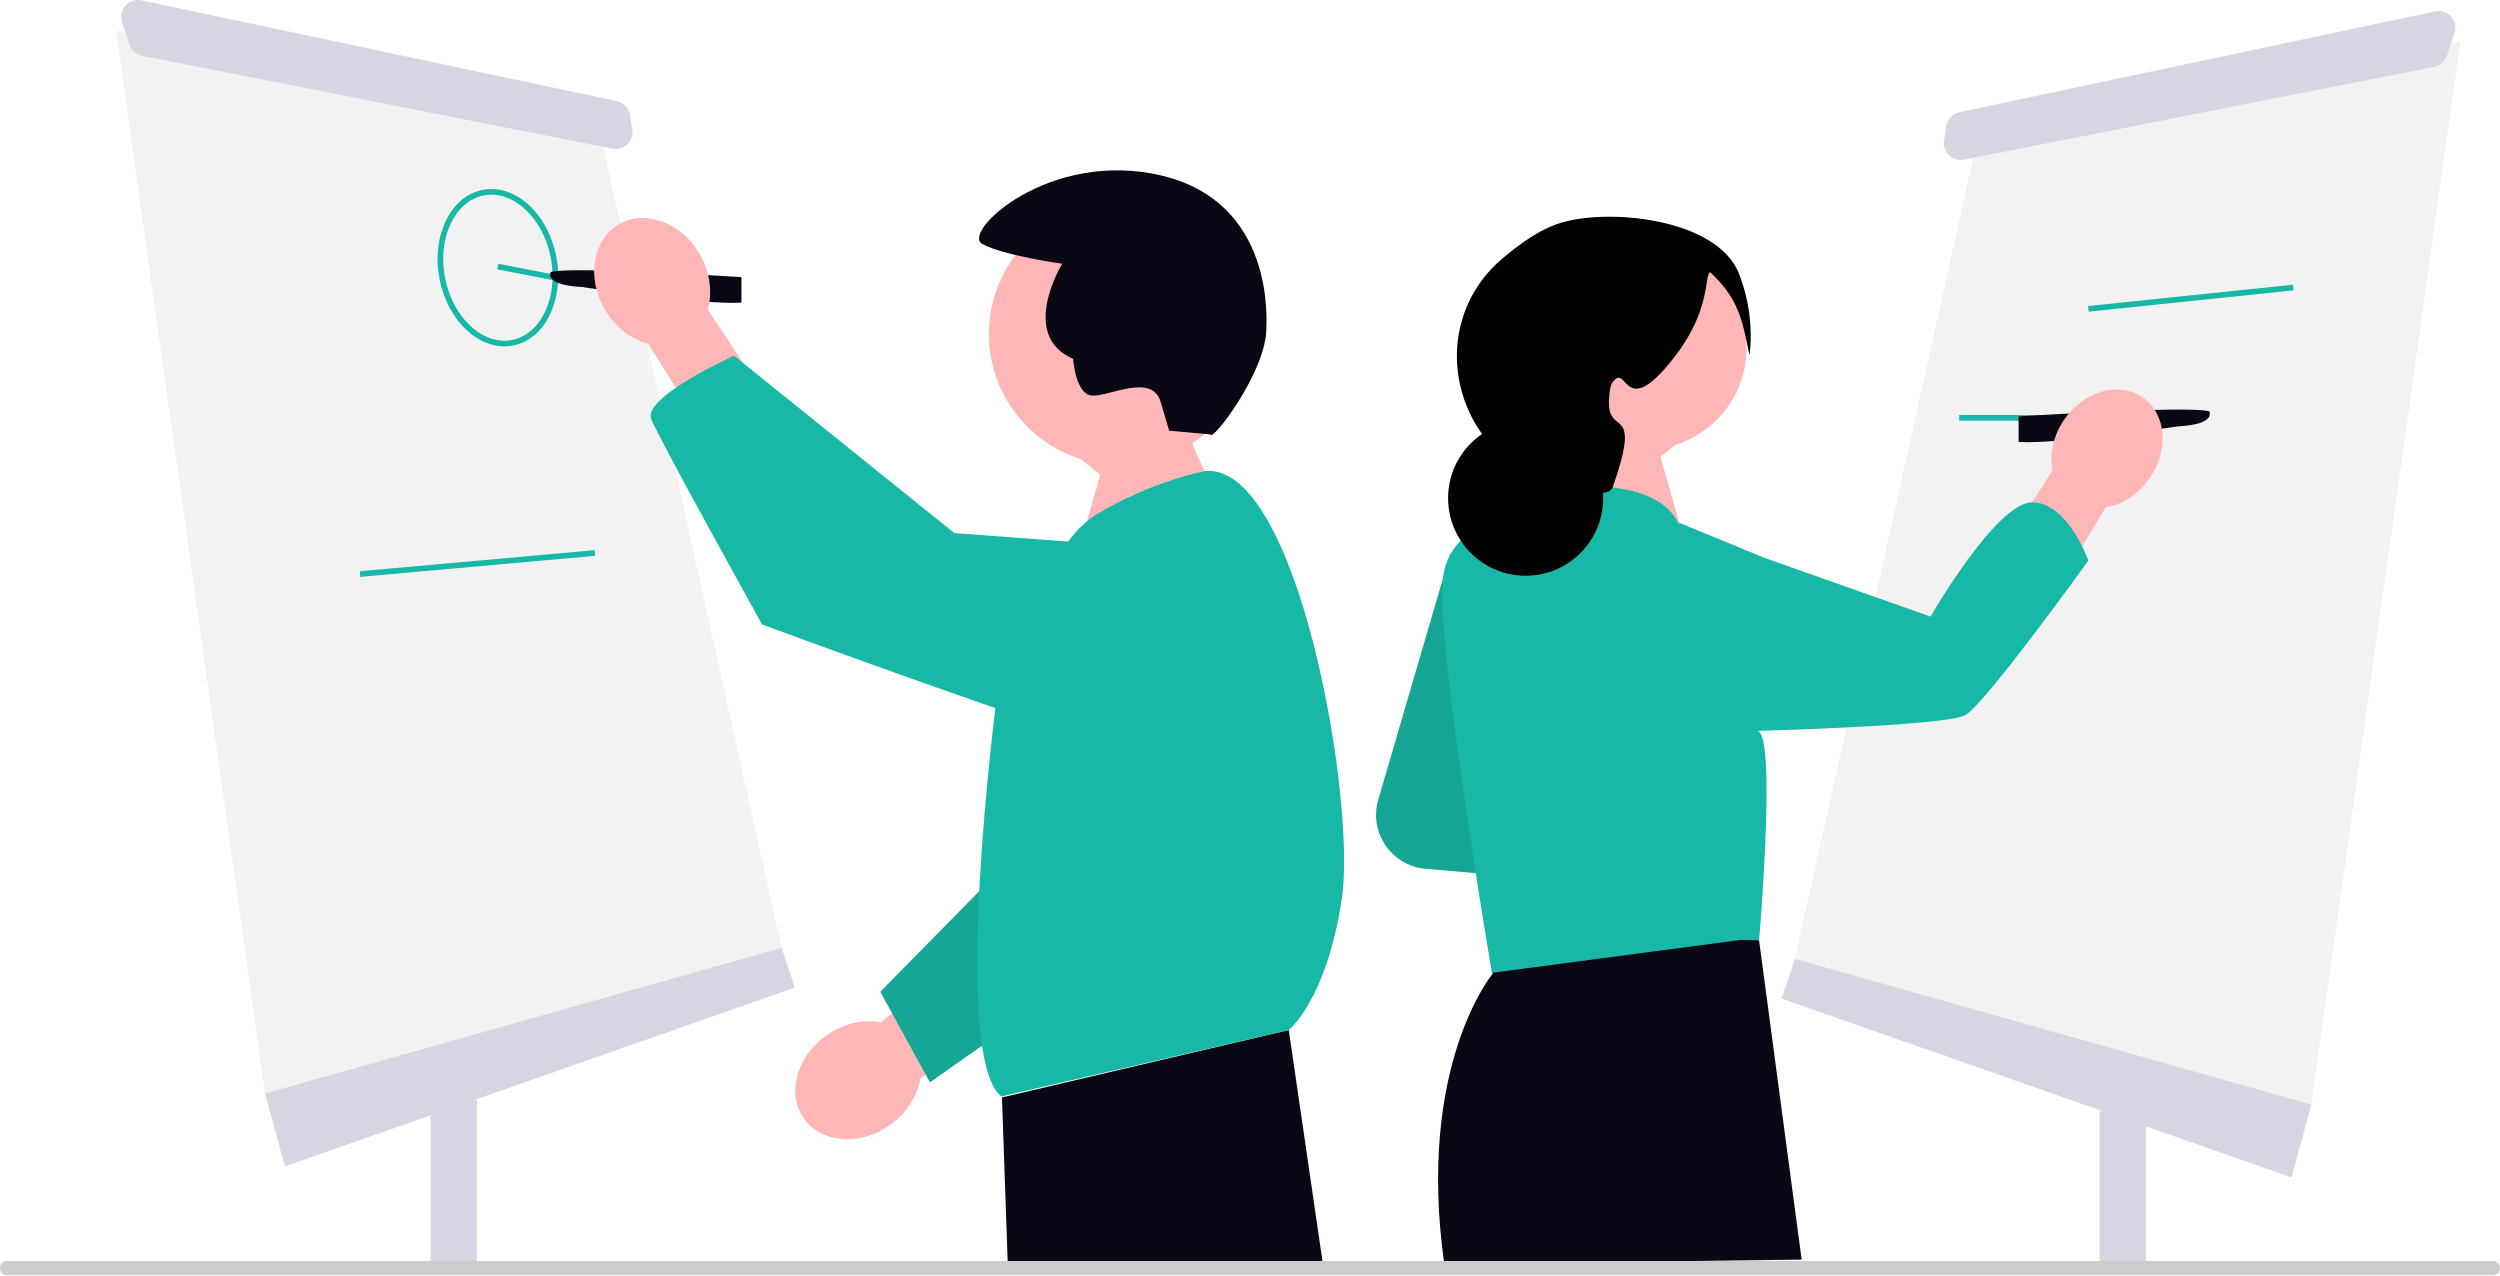
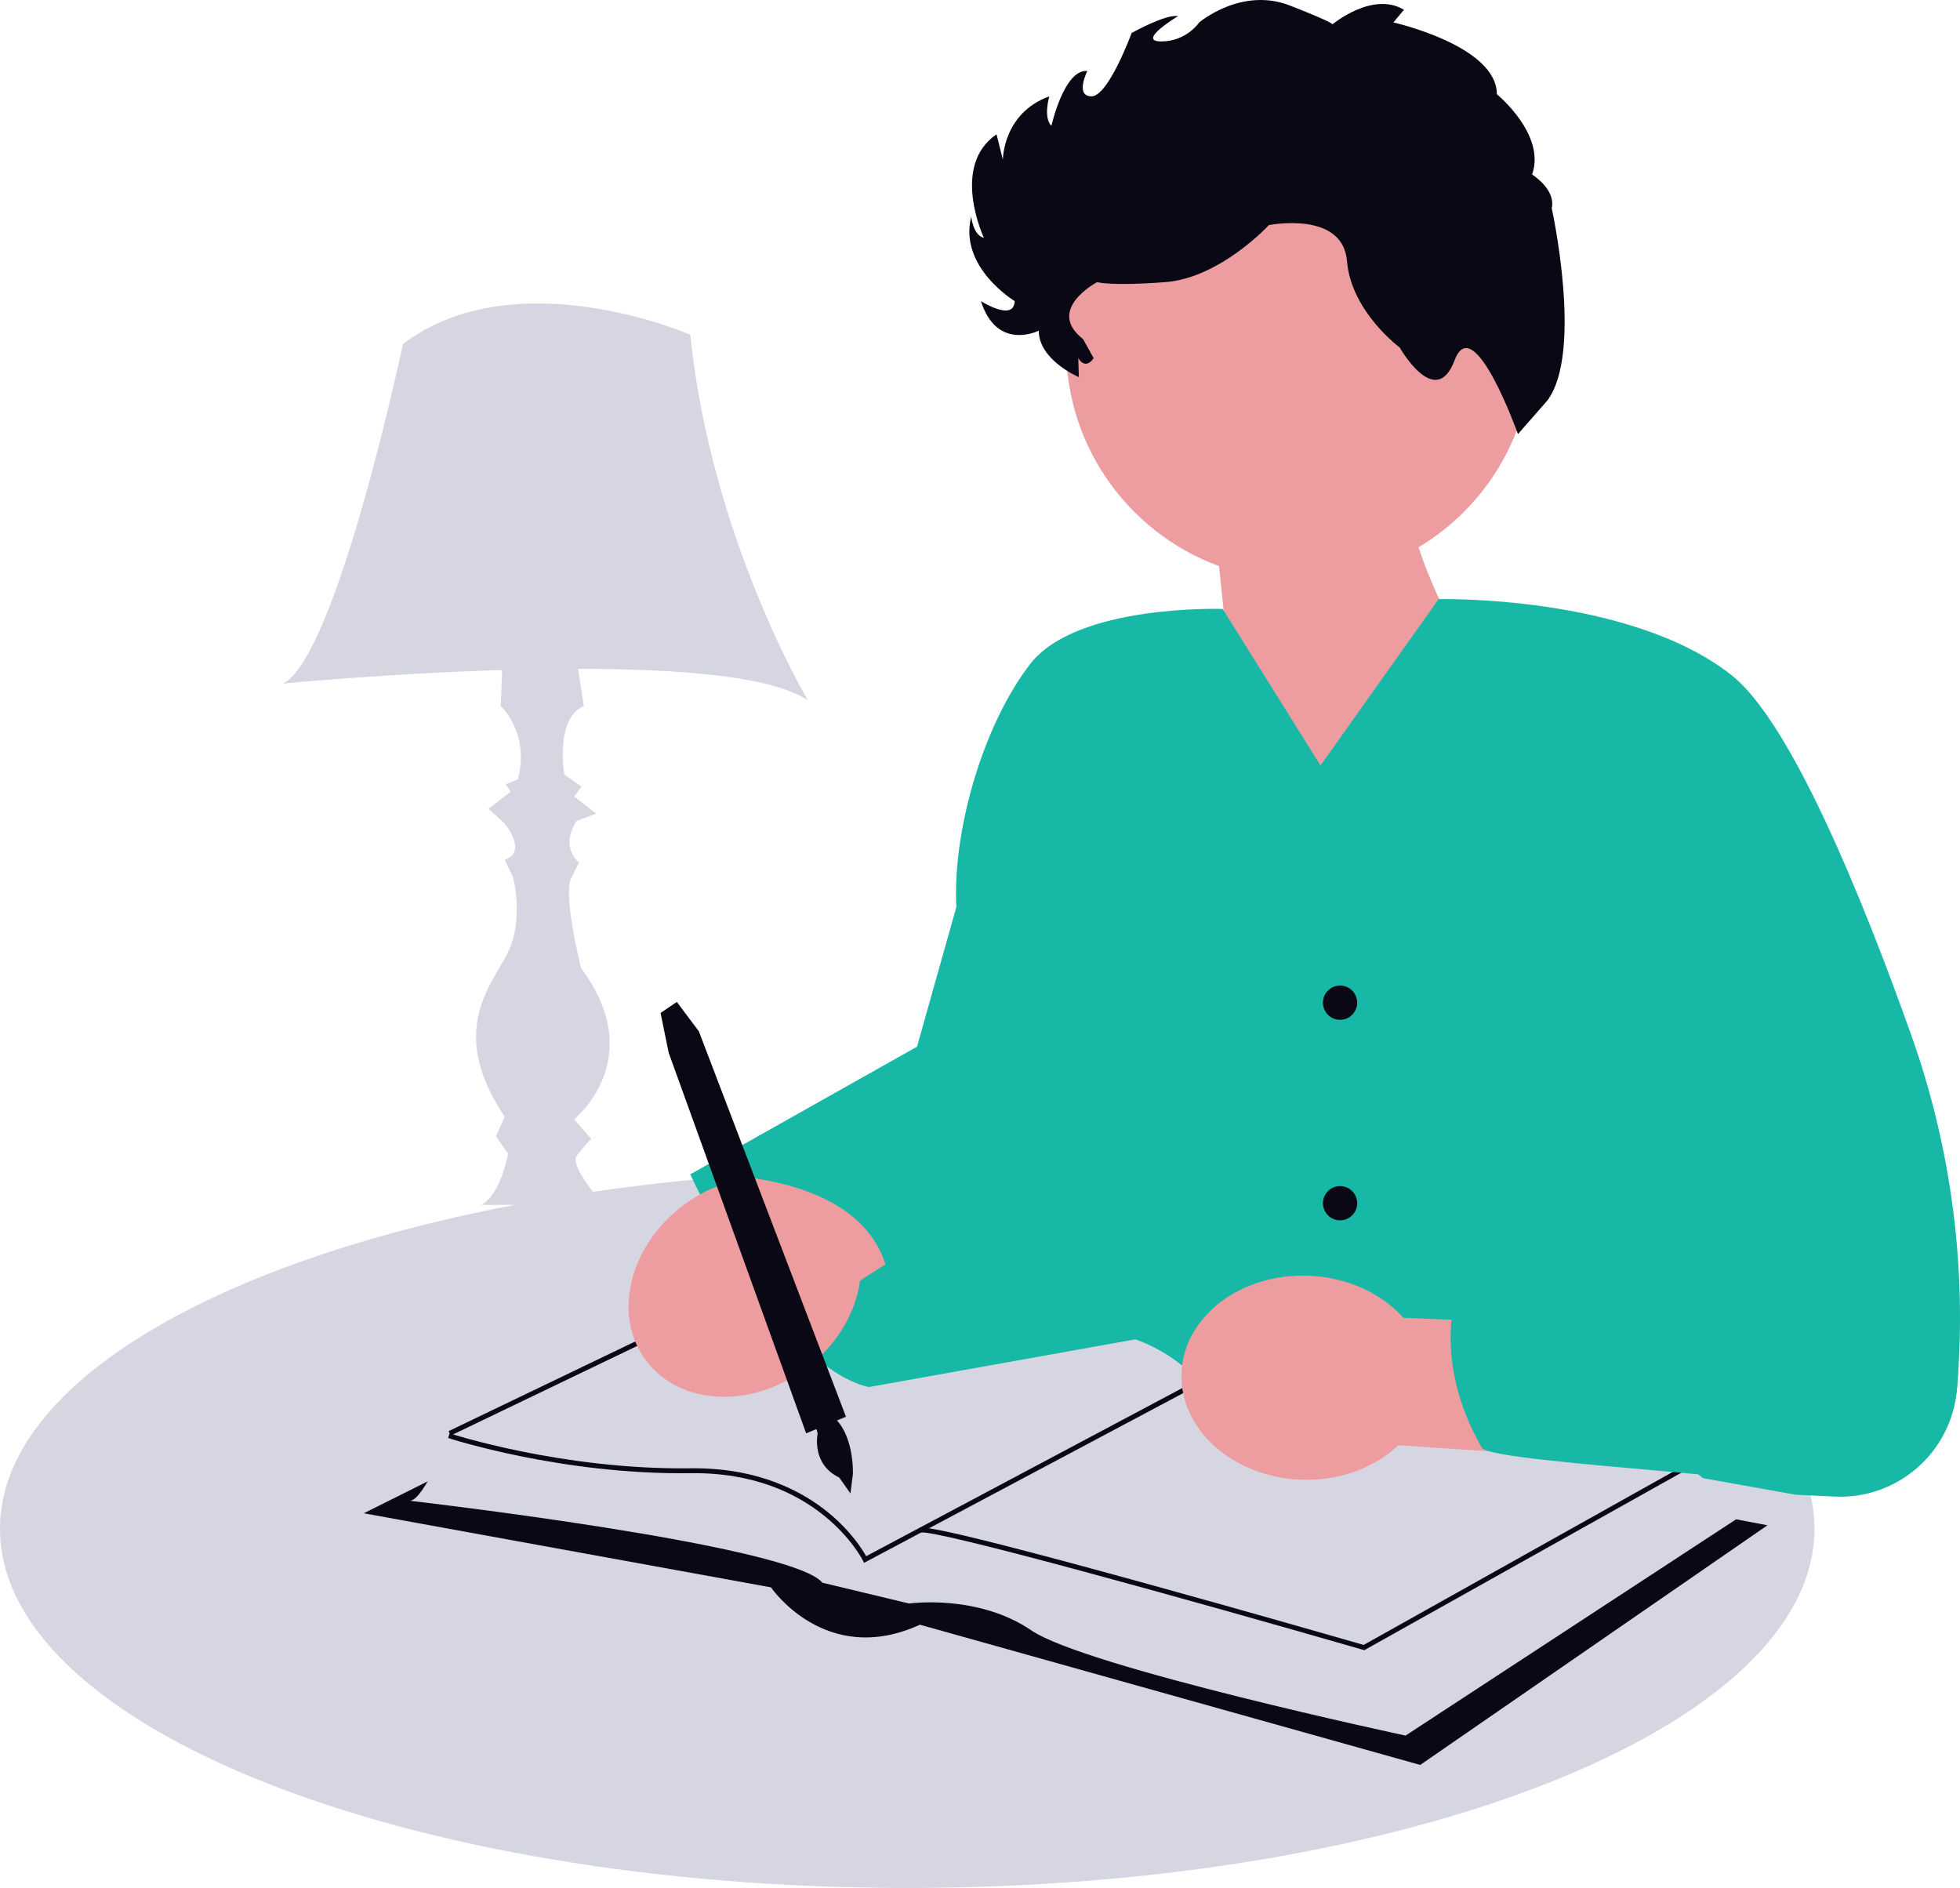
- <svg xmlns="http://www.w3.org/2000/svg" width="1158.891" height="591.138" viewBox="0 0 1158.891 591.138" role="img" artist="Katerina Limpitsouni" source="https://undraw.co/">
-   <rect x="973.228" y="515.098" width="21.487" height="71.079" fill="#d6d6e3" />
-   <polygon points="850.443 432.219 832.026 444.497 825.886 462.915 1062.247 545.795 1071.456 512.029 850.443 432.219" fill="#d6d6e3" />
-   <polygon points="916.44 65.398 832.026 444.497 1071.456 512.029 1140.523 19.354 916.44 65.398" fill="#f2f2f2" />
-   <path d="M1128.406,30.975l-218.004,43.027c-5.282,1.043-10.002-3.466-9.201-8.791l1.016-6.755c.483-3.209,2.907-5.782,6.081-6.454l220.469-46.714c5.883-1.247,10.896,4.367,8.994,10.072l-3.481,10.442c-.885,2.656-3.129,4.631-5.875,5.173Z" fill="#d6d6e3" />
-   <rect x="962.772" y="137.825" width="2.625" height="111.829" transform="translate(769.1851 1157.59) rotate(-89.93103)" fill="#17B8A6" />
-   <rect x="967.811" y="136.907" width="95.516" height="2.627" transform="translate(-8.85049 105.8179) rotate(-5.93875)" fill="#17B8A6" />
-   <path d="M672.367,256.307l-33.464,114.392c-4.444,15.19,6.119,30.649,21.886,32.029l36.517,3.196-24.939-149.618Z" fill="#17B8A6" />
-   <path d="M672.367,256.307l-33.464,114.392c-4.444,15.19,6.119,30.649,21.886,32.029l36.517,3.196-24.939-149.618Z" opacity=".1" />
-   <path d="M935.737,204.871v-11.826s79.763-5.144,88.388-2.36c0,0,3.536,5.991-14.398,6.947,0,0-55.808,8.401-73.99,7.239Z" fill="#090814" />
-   <path d="M976.103,235.204l-44.762,74.028-21.076-26.702,41.19-64.489c-1.463-7.503.309-16.211,5.545-23.732,9.162-13.159,25.418-17.679,36.308-10.096,10.89,7.583,12.291,24.397,3.128,37.556-5.237,7.521-12.789,12.204-20.334,13.434Z" fill="#ffb6b6" />
-   <path d="M697.038,414.662l-5.375,18.282.182,18.537s-35.355,42.523-22.33,134.499l165.657-2.077-19.733-148.001-118.401-21.24Z" fill="#090814" />
-   <path d="M715.684,161.324c0-25.945,21.033-46.978,46.978-46.978,25.945,0,46.978,21.033,46.978,46.978,0,21.042-13.835,38.85-32.903,44.831l-7.004,5.643,12.574,44.01-14.652,10.365-46.297-38.581s10.002-12.739,15.365-27.104c-12.677-8.413-21.039-22.809-21.039-39.164Z" fill="#ffb6b6" />
-   <path d="M942.14,232.854c-16.586-.253-47.246,52.974-47.246,52.974l-25.186-8.907-51.799-18.338-39.699-16.339.175,1.2c-.156-.376-.326-.756-.513-1.14-4.173-8.6-16.297-18.718-50.715-16.712l-16.207,12.792-2.204,1.752s-10.226-.885-20.416,3.18c-7.372,2.963-14.743,8.492-18.23,18.826-1.807,5.33-1.807,16.351-.723,30.353,3.921,50.697,22.193,158.472,22.193,158.472l115.354-15.27,8.51.199s1.012-11.617,1.915-26.83c.56-8.925,1.066-19.061,1.355-28.818.199-7.155.253-14.093.126-20.199-.018-.38-.018-.759-.036-1.139-.343-11.147-1.463-19.223-3.866-20.109,0,0,7.462-.199,18.23-.596,26.017-.976,71.366-3.162,77.834-6.685,9.142-4.969,57.075-71.655,57.075-71.655,0,0-9.323-26.74-25.927-27.011Z" fill="#17B8A6" />
-   <path d="M811.028,164.792c-3.549-17.361-5.251-26.255-18.15-38.536-3.062.433.808,16.308-16.067,38.422-24.531,32.146-22.086,2.672-29.34,12.574-1.575,2.15-1.915,9.906-1.397,12.574,2.045,10.544,14.147.248,1.397,36.326-1.897,2.806-4.133,2.124-6.986,2.096-.221-.002,1.226-.278-4.191-1.397-2.586-.534-6.205-1.165-10.544-1.896-50.403-8.491-68.2-72.089-29.242-105.177,8.864-7.528,17.563-13.234,25.115-15.877,22.748-7.963,74.577-2.787,84.528,23.053,4.747,12.326,6.332,24.956,4.877,37.837Z" fill="#010102" />
-   <circle cx="707.219" cy="230.933" r="35.948" fill="#010102" />
-   <rect x="199.603" y="509.987" width="21.487" height="77.643" transform="translate(420.6937 1097.616) rotate(-180)" fill="#d6d6e3" />
-   <polygon points="343.876 427.107 362.293 439.385 368.433 457.803 132.071 540.683 122.863 506.917 343.876 427.107" fill="#d6d6e3" />
-   <polygon points="277.879 60.287 362.293 439.385 122.863 506.917 53.796 14.242 277.879 60.287" fill="#f2f2f2" />
-   <path d="M65.913,25.863l218.004,43.027c5.282,1.043,10.002-3.466,9.201-8.791l-1.016-6.755c-.483-3.209-2.907-5.782-6.081-6.454L65.552.175c-5.883-1.247-10.896,4.367-8.994,10.072l3.481,10.442c.885,2.656,3.129,4.631,5.875,5.173Z" fill="#d6d6e3" />
-   <path d="M233.79,160.564c-5.989,0-11.992-2.523-17.259-7.326-6.362-5.801-10.901-14.263-12.779-23.828-3.906-19.887,5.051-38.45,19.967-41.38,7.301-1.433,14.885,1.026,21.356,6.928,6.362,5.801,10.901,14.263,12.779,23.828,3.906,19.887-5.051,38.45-19.967,41.38-1.359.267-2.727.399-4.097.399ZM227.799,90.259c-1.197,0-2.39.114-3.574.347-13.496,2.651-21.523,19.831-17.896,38.299,1.77,9.015,6.022,16.968,11.972,22.393,5.841,5.327,12.614,7.566,19.08,6.291,13.496-2.651,21.523-19.831,17.896-38.299h0c-1.77-9.015-6.022-16.968-11.972-22.393-4.771-4.351-10.167-6.638-15.506-6.638Z" fill="#17B8A6" />
-   <rect x="243.555" y="111.973" width="2.625" height="28.66" transform="translate(74.07106 342.5001) rotate(-78.97581)" fill="#17B8A6" />
-   <path d="M343.697,140.288v-11.826s-79.763-5.144-88.388-2.36c0,0-3.536,5.991,14.398,6.947,0,0,55.808,8.401,73.99,7.239Z" fill="#090814" />
-   <path d="M328.08,143.483l50.684,76.429-35.138,8.109-43.159-68.685c-7.854-1.995-15.399-7.637-20.235-16.062-8.463-14.741-5.434-32.369,6.765-39.373,12.2-7.004,28.95-.732,37.413,14.009,4.837,8.425,5.905,17.785,3.668,25.574Z" fill="#ffb6b6" />
-   <path d="M579.876,154.868c0-33.537-27.187-60.724-60.724-60.724-33.537,0-60.724,27.187-60.724,60.724,0,27.198,17.883,50.217,42.531,57.948l9.053,7.294-16.254,56.888,18.939,13.398,59.844-49.87s-12.928-16.467-19.861-35.035c16.387-10.875,27.195-29.484,27.195-50.624Z" fill="#ffb6b6" />
-   <path d="M408.262,473.917l71.433-57.512,11.312,34.241-64.416,49.304c-1.263,8.004-6.186,16.037-14.129,21.629-13.899,9.786-31.731,8.394-39.829-3.108-8.098-11.502-3.397-28.76,10.502-38.545,7.943-5.593,17.165-7.519,25.127-6.009Z" fill="#ffb6b6" />
-   <polygon points="592.521 387.875 592.59 388.162 431.088 501.708 408.078 459.755 485.632 380.883 592.521 387.875" fill="#17B8A6" />
-   <polygon points="592.521 387.875 592.59 388.162 431.088 501.708 408.078 459.755 485.632 380.883 592.521 387.875" opacity=".1" />
-   <polygon points="597.417 477.47 464.468 508.727 467.117 584.865 613.081 584.865 597.417 477.47" fill="#090814" />
-   <path d="M558.828,218.335s-24.36,4.423-50.511,20.088c-26.152,15.664-46.361,85.478-46.361,85.478,0,0-21.511,165.163,2.173,184.357l133.287-30.787s17.36-13.561,24.579-60.635c6.934-45.218-20.271-201.975-63.167-198.501Z" fill="#17B8A6" />
-   <path d="M538.83,254.34l-96.433-7.225-102.139-82.218s-42.473,19.188-38.393,29.338,51.432,95.257,51.432,95.257c0,0,140.333,51.841,157.192,53.967s28.34-89.119,28.34-89.119Z" fill="#17B8A6" />
-   <path d="M542.363,199.668l18.724,1.723c.661,3.762,25.271-28.358,25.907-48.265.149-4.67,3.982-59.009-48.164-71.651-52.147-12.643-93.417,26.136-83.513,31.598,9.904,5.462,37.075,9.176,37.075,9.176,0,0-20.321,33.17,5.059,44.098,0,0,1.042,16.341,8.693,17.023,7.65.682,27.856-10.702,31.873,2.898l4.017,13.599" fill="#090814" />
-   <rect x="166.679" y="259.906" width="109.281" height="2.626" transform="translate(-22.45396 20.81893) rotate(-5.12605)" fill="#17B8A6" />
-   <path d="M1156,591.138H2.851c-1.699-.13-2.954-1.607-2.844-3.306-.11-1.681,1.145-3.158,2.844-3.288h1153.149c1.497.184,2.678,1.367,2.862,2.862.24,1.829-1.033,3.49-2.862,3.732Z" fill="#ccc" />
+ <svg xmlns="http://www.w3.org/2000/svg" width="801.512" height="772" viewBox="0 0 801.512 772" role="img" artist="Katerina Limpitsouni" source="https://undraw.co/">
+   <ellipse cx="371" cy="625.14" rx="371" ry="146.86" fill="#d6d6e3" />
+   <path d="M626.423,146.418c2.448-52.561-38.176-97.155-90.737-99.604-52.561-2.448-97.156,38.176-99.604,90.737-1.986,42.627,24.361,80.01,62.427,93.925l12.734,122.446,97.432-73.79s-19.059-26.752-28.57-56.359c26.476-15.847,44.775-44.223,46.318-77.356Z" fill="#ed9da0" />
+   <path d="M500,249s-59.788-2.079-78.755,22.557c-18.967,24.636-31.245,66.443-30.245,97.443s74.279,194.193,74.279,194.193l269,48,15.917.77c25.727,1.245,47.833-18.075,50.046-43.737v-0c4.234-49.119-2.152-98.561-18.676-145.011-20.194-56.766-49.269-128.126-73.565-147.216-42-33-120-31-120-31l.203.159-48.203,67.841-40-64Z" fill="#17B8A6" />
+   <path d="M183.575,601.399l-34.803,17.391,166.507,30.295s22.325,32.929,60.912,15.269l204.588,57.34,142-98-407.5-77.5-131.704,55.205Z" fill="#090814" />
+   <path d="M490.279,565.104s-23.461-30.411-70.481-18.911l-104.519-18.308-131.704,59.168s-9.796,25.64-15.796,26.64c0,0,156,17.964,168.5,33.482l35.5,8.518s28-4,50,11,153,43,153,43l138.95-90.904-23.338-19.33-200.111-34.355Z" fill="#d6d6e3" />
+   <path d="M557.903,674.77l-.401-.115c-69.741-20.125-175.483-49.501-180.903-47.97l-.882-1.79c1.117-.604,3.736-2.014,93.564,22.781,41.964,11.584,83.842,23.636,88.374,24.941l132.247-74.03.977,1.746-132.976,74.437Z" fill="#090814" />
+   <path d="M353.334,639.062l-.455-.931c-.178-.364-18.365-36.463-70.491-35.733-52.975.691-98.674-14.244-99.129-14.396l.629-1.898c.453.149,45.856,14.958,98.474,14.294,27.875-.371,46.05,9.644,56.375,18.109,9.309,7.632,14.017,15.244,15.456,17.832l135.616-72.118.939,1.766-137.414,73.075Z" fill="#090814" />
+   <path d="M332.779,460.664l-50.5,19.529s35.279,78.193,73,87l36.967-53.265-59.467-53.265Z" fill="#17B8A6" />
+   <path d="M320.63,481.775l112.37-82.775,14,63-95.292,61.672c-1.744,13.162-9.481,26.518-22.265,36.001-22.368,16.592-51.632,15.036-65.363-3.475-13.731-18.511-6.73-46.968,15.638-63.56,12.784-9.483,27.81-13.012,40.912-10.862Z" fill="#ed9da0" />
+   <path d="M518.879,92.049s-19.855,21.582-42.3,23.308c-22.445,1.727-27.92,0-27.92,0,0,0-21.286,11.222-5.747,23.308l4.316,7.769s-3.076,5.18-6.286,0l.243,7.769s-16.402-6.906-16.402-18.992c0,0-17.076,8.633-23.645-12.086,0,0,13.47,8.633,13.81,0,0,0-22.968-13.812-17.789-34.531,0,0,.863,7.769,5.18,8.633,0,0-13.812-29.351,5.18-42.3l2.59,10.359s0-18.992,18.992-25.898c0,0-2.59,8.633.863,12.086,0,0,5.18-23.308,14.675-22.445,0,0-5.18,10.359,1.727,10.359,6.906,0,16.402-25.898,16.402-25.898,0,0,13.812-7.769,18.992-6.906,0,0-17.265,10.359-6.906,10.359s15.539-7.769,15.539-7.769c0,0,17.265-14.675,37.12-6.906,19.855,7.769,17.265,7.769,17.265,7.769,0,0,16.402-13.812,29.351-6.043l-4.316,5.18s42.3,9.496,42.3,29.351c0,0,20.2,16.461,14.416,32.834,0,0,9.755,6.013,8.028,13.783,0,0,12.949,58.702-1.727,78.557l-12.086,13.812s-18.129-50.933-25.898-30.214c-7.769,20.718-22.445-5.18-22.445-5.18,0,0-19.855-14.675-21.582-35.394s-31.941-14.675-31.941-14.675Z" fill="#090814" />
+   <path d="M434,302l-19-16-40,142-92.721,52.193s114-6,73,87l112.721-20.193-10.721-84.807-23.279-160.193Z" fill="#17B8A6" />
+   <polygon points="276.779 409.693 270.131 414.193 273.455 430.496 329.668 586.104 345.948 579.302 285.779 421.693 276.779 409.693" fill="#090814" />
+   <path d="M338.648,577.914l-5.869,2.78,1.602,5.411s-2.777,12.558,8.811,18.074l4.588,6.516,1-8s.738-18.559-10.131-24.78Z" fill="#090814" />
+   <path d="M573.883,538.856l189.427,7.947,3.69,57.197-195.193-13.02c-9.614,9.157-24.018,14.705-39.922,14.072-27.828-1.108-49.643-20.676-48.726-43.706.917-23.03,24.22-40.801,52.048-39.692,15.904.633,29.821,7.31,38.676,17.203Z" fill="#ed9da0" />
+   <circle cx="548" cy="410" r="7" fill="#090814" />
+   <circle cx="548" cy="492" r="7" fill="#090814" />
+   <path d="M282.279,136.857s-71.5-31.163-117.5,3.837c0,0-27.015,127.648-49.007,138.824,0,0,179.252-17.388,214.63,6.894,0,0-39.622-66.391-48.122-149.555Z" fill="#d6d6e3" />
+   <path d="M205.856,261.102l-1.077,27.591s12,11,7,30l-5,2,2.109,3.015-9.109,6.985,6.609,6.054s9.609,11.709,0,14.828l3.391,7.119s5.219,18.548-3.391,33.274c-8.609,14.726-21.391,32.632,0,64.679l-3.609,8.047,5,7s-3,17-11,21h50s-14-16-11-20,6-7,6-7l-7-8s30.711-24.542,2.855-61.771c0,0-7.855-31.229-3.855-37.229l3-6s-8-6-1-17l8-3-9-7,3-4-7-5s-4-23,8-28l-3-19-29.923-8.591Z" fill="#d6d6e3" />
+   <path d="M748.779,611.664h-0c5.469-7.192-138.936-12.994-142.779-19.664-20.752-36.022-10-64-10-64l169-40-75.221-78.307,61.665,46.844c34.138,25.933,52.603,67.552,48.921,110.264v0c-2.278,26.421-25.104,46.272-51.585,44.862Z" fill="#17B8A6" />
+   <rect x="179.715" y="566.78" width="84.623" height="2" transform="translate(-224 152.1718) rotate(-25.66421)" fill="#090814" />
</svg>
